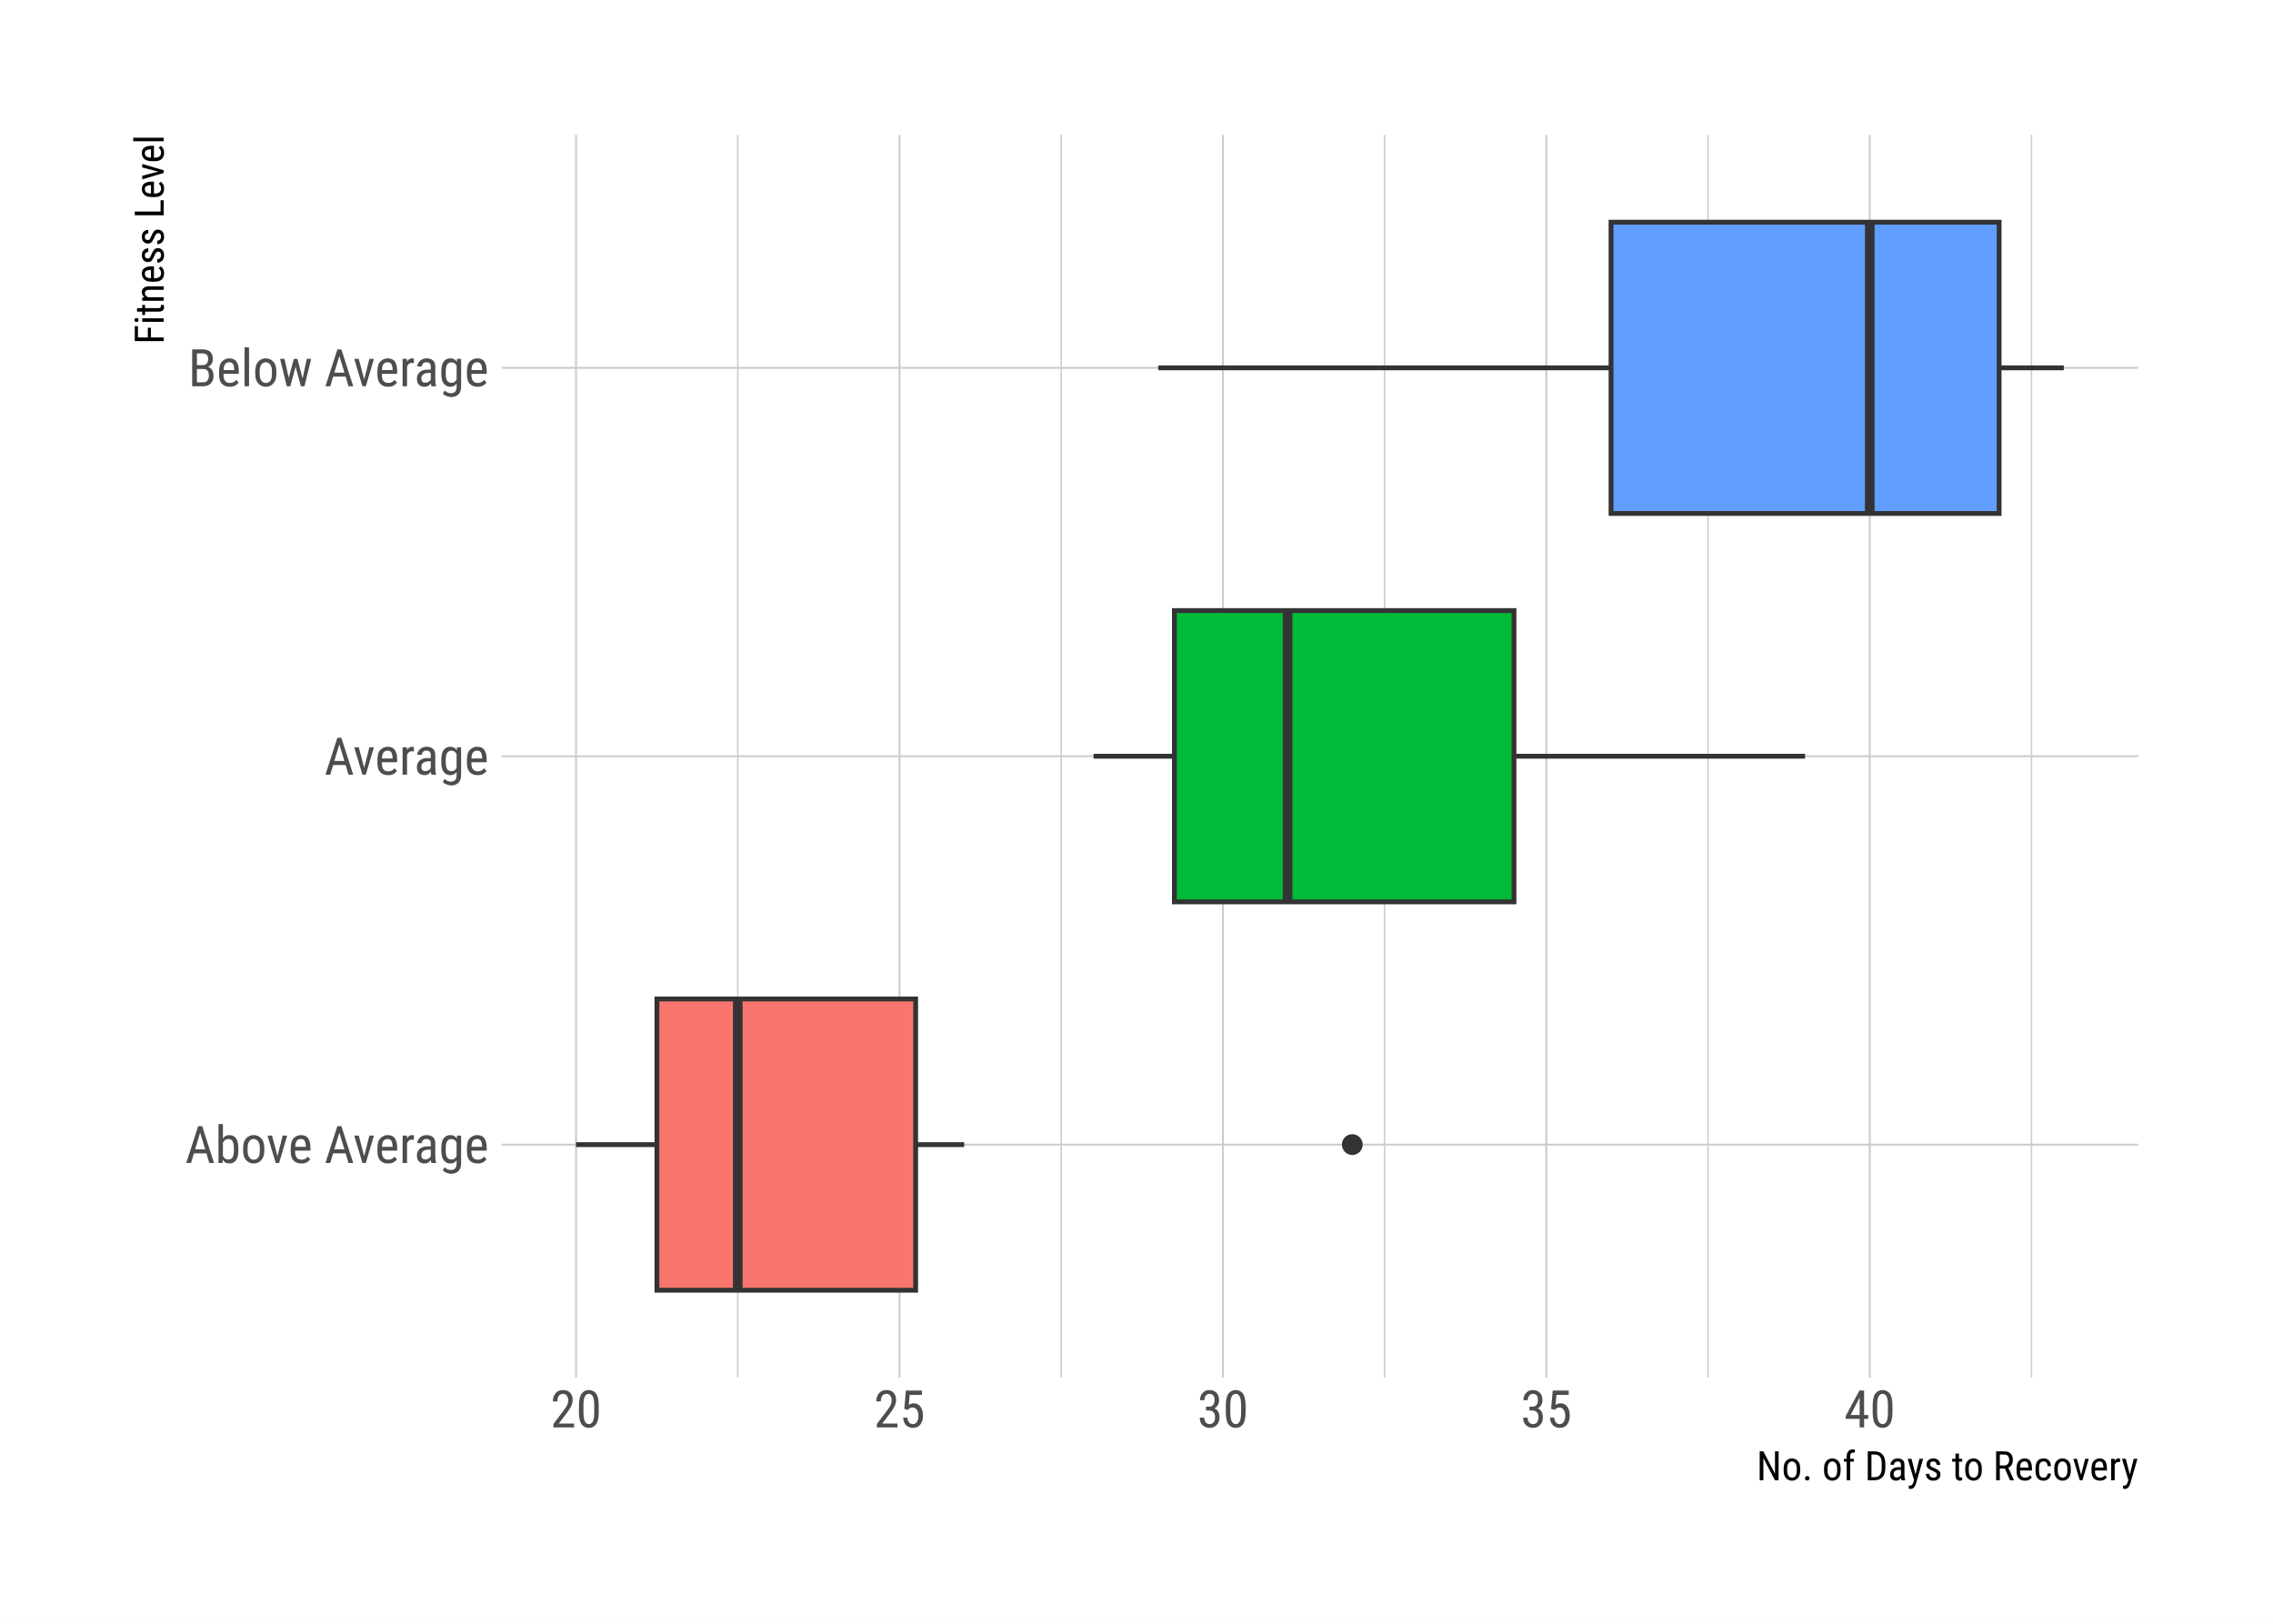
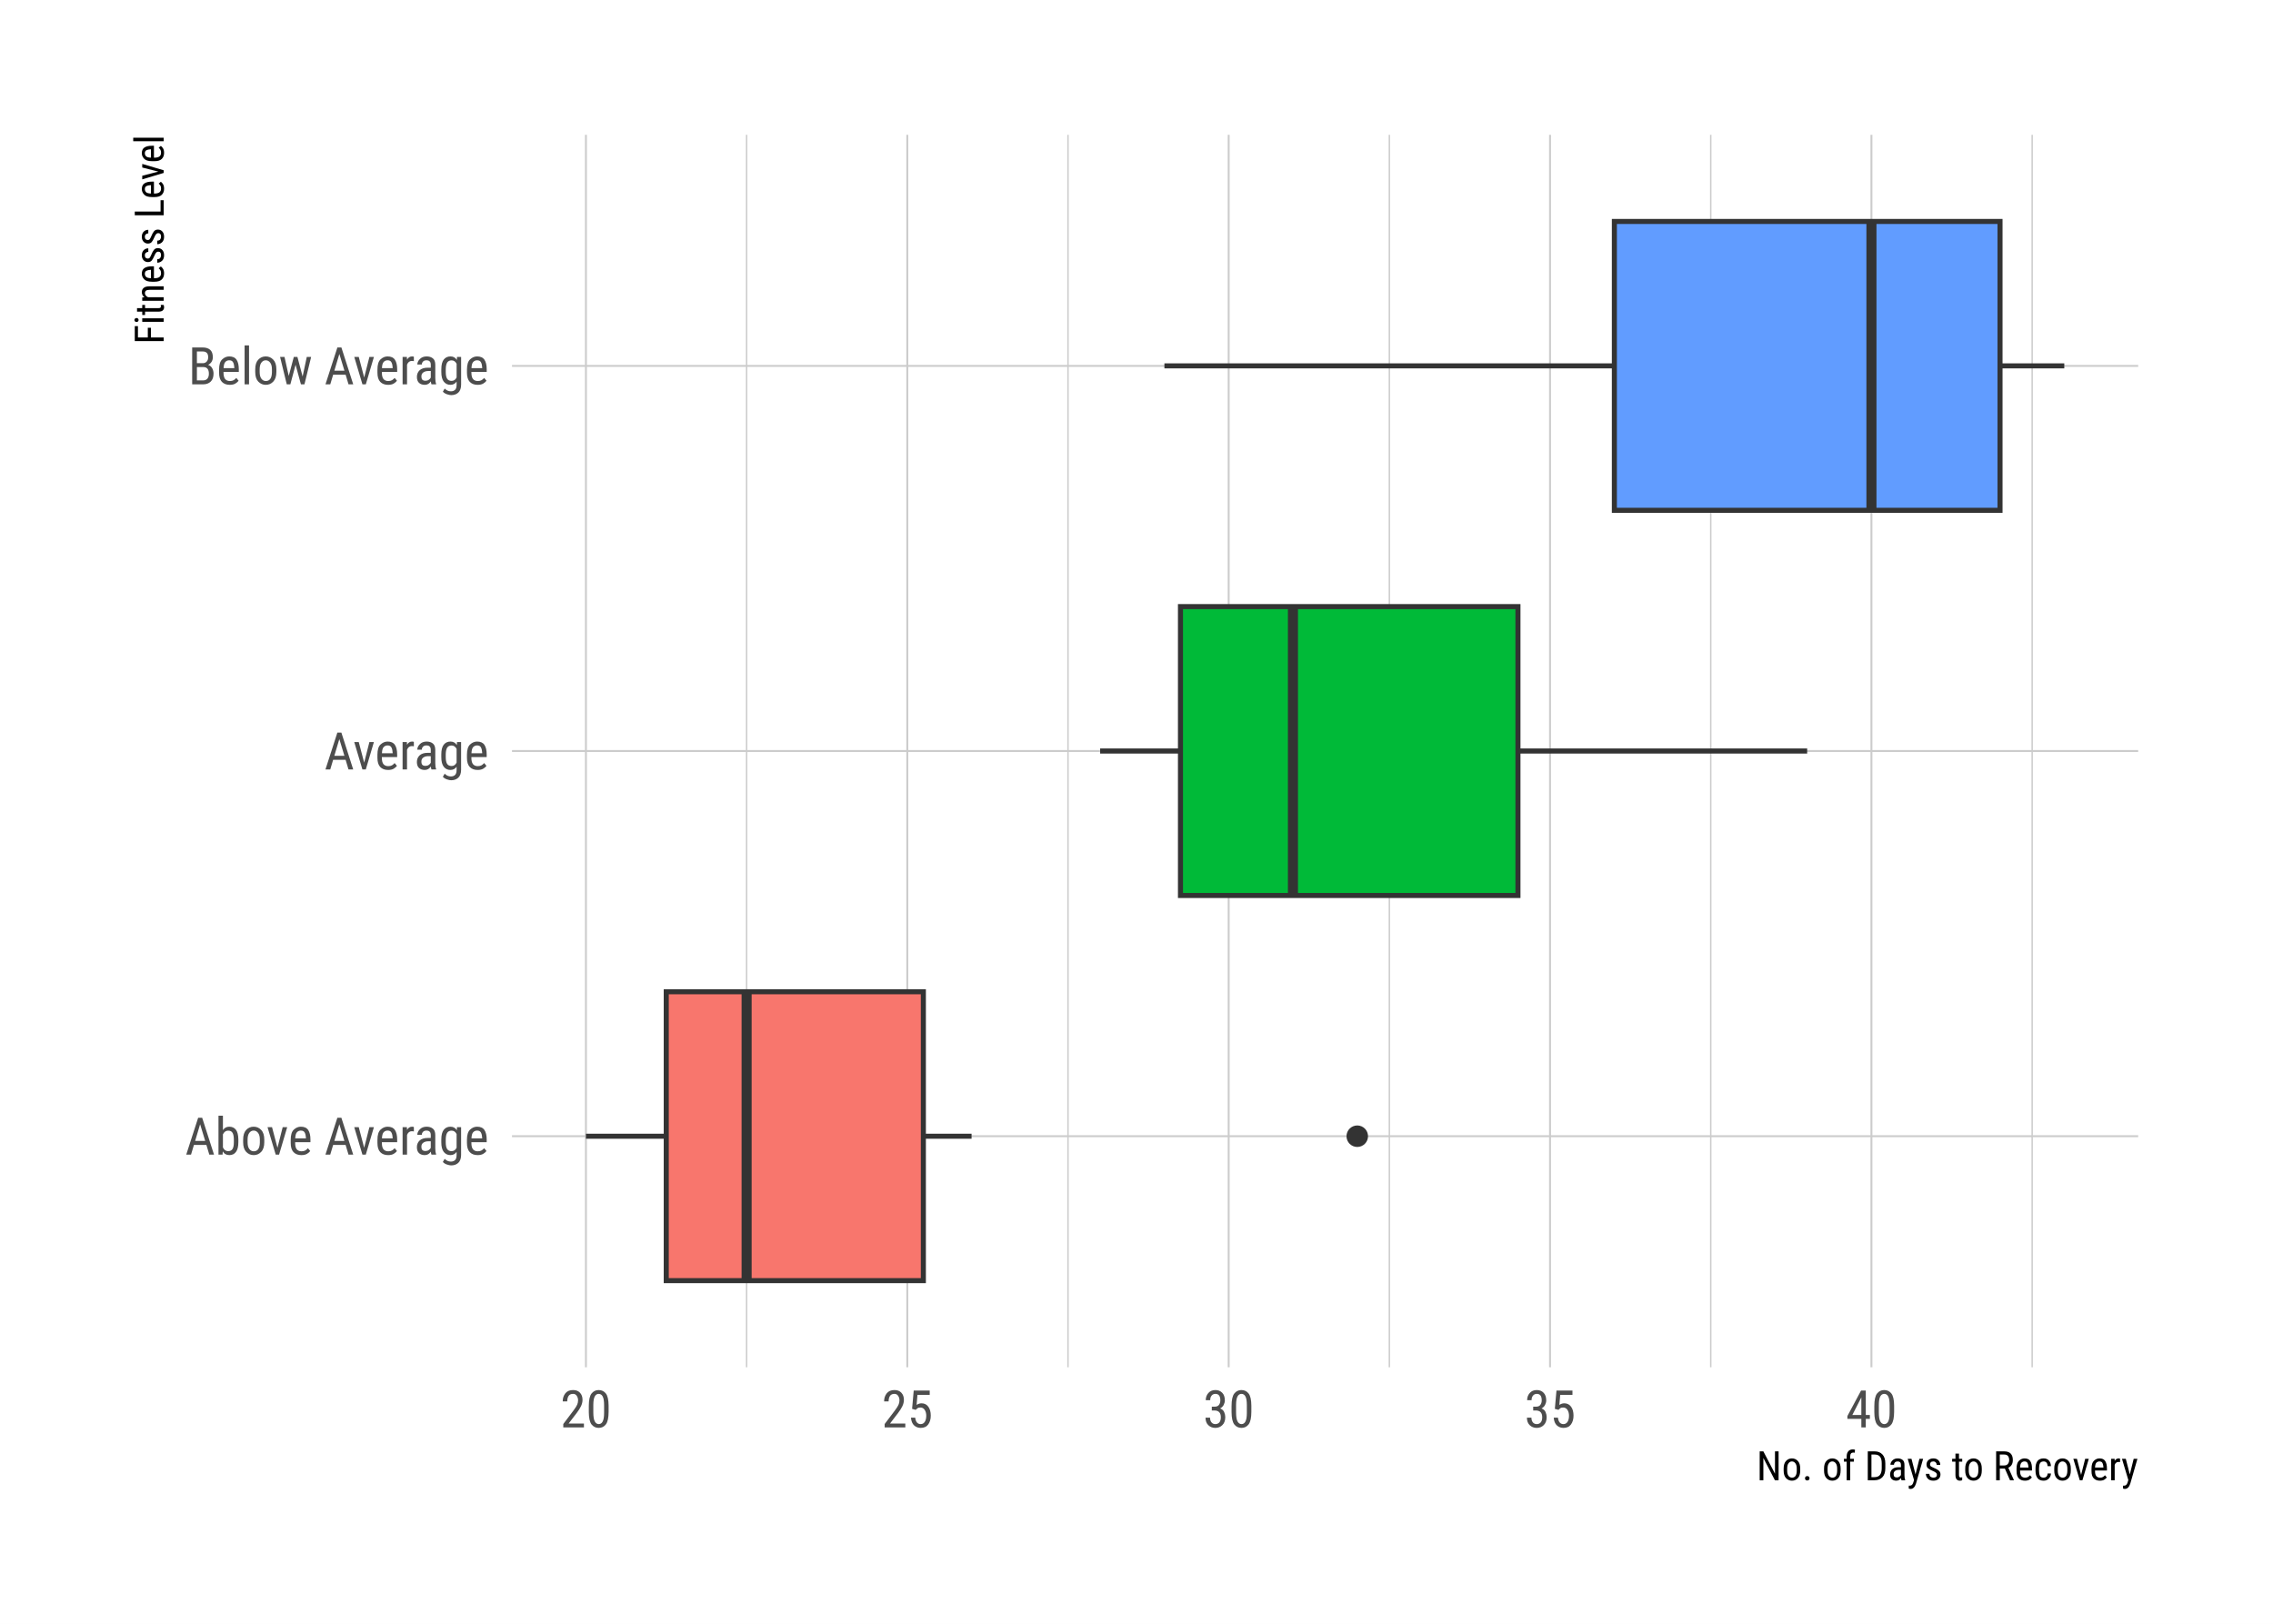
<svg xmlns="http://www.w3.org/2000/svg" width="504.00pt" height="360.00pt" viewBox="0 0 504.00 360.00">
  <g class="svglite">
    <defs>
      <style type="text/css">
    .svglite line, .svglite polyline, .svglite polygon, .svglite path, .svglite rect, .svglite circle {
      fill: none;
      stroke: #000000;
      stroke-linecap: round;
      stroke-linejoin: round;
      stroke-miterlimit: 10.00;
    }
    .svglite text {
      white-space: pre;
    }
    .svglite g.glyphgroup path {
      fill: inherit;
      stroke: none;
    }
  </style>
    </defs>
    <rect width="100%" height="100%" style="stroke: none; fill: #FFFFFF;" />
    <defs>
      <clipPath id="cpMC4wMHw1MDQuMDB8MC4wMHwzNjAuMDA=">
        <rect x="0.00" y="0.00" width="504.00" height="360.00" />
      </clipPath>
    </defs>
    <g clip-path="url(#cpMC4wMHw1MDQuMDB8MC4wMHwzNjAuMDA=)">
- </g>
+       <rect x="0.00" y="0.00" width="504.00" height="360.00" style="stroke-width: 1.12; stroke: none; fill: #FFFFFF;" />
+     </g>
    <defs>
-       <clipPath id="cpMTExLjI0fDQ3NC4xMXwyOS44OXwzMDUuNDM=">
-         <rect x="111.24" y="29.89" width="362.88" height="275.55" />
+       <clipPath id="cpMTEzLjUzfDQ3NC4xMXwyOS44OXwzMDMuMTQ=">
+         <rect x="113.53" y="29.89" width="360.58" height="273.25" />
      </clipPath>
    </defs>
-     <g clip-path="url(#cpMTExLjI0fDQ3NC4xMXwyOS44OXwzMDUuNDM=)">
-       <polyline points="163.59,305.43 163.59,29.89 " style="stroke-width: 0.32; stroke: #CCCCCC; stroke-linecap: butt;" />
-       <polyline points="235.30,305.43 235.30,29.89 " style="stroke-width: 0.32; stroke: #CCCCCC; stroke-linecap: butt;" />
-       <polyline points="307.02,305.43 307.02,29.89 " style="stroke-width: 0.32; stroke: #CCCCCC; stroke-linecap: butt;" />
-       <polyline points="378.73,305.43 378.73,29.89 " style="stroke-width: 0.32; stroke: #CCCCCC; stroke-linecap: butt;" />
-       <polyline points="450.45,305.43 450.45,29.89 " style="stroke-width: 0.32; stroke: #CCCCCC; stroke-linecap: butt;" />
-       <polyline points="111.24,253.77 474.11,253.77 " style="stroke-width: 0.43; stroke: #CCCCCC; stroke-linecap: butt;" />
-       <polyline points="111.24,167.66 474.11,167.66 " style="stroke-width: 0.43; stroke: #CCCCCC; stroke-linecap: butt;" />
-       <polyline points="111.24,81.55 474.11,81.55 " style="stroke-width: 0.43; stroke: #CCCCCC; stroke-linecap: butt;" />
-       <polyline points="127.73,305.43 127.73,29.89 " style="stroke-width: 0.43; stroke: #CCCCCC; stroke-linecap: butt;" />
-       <polyline points="199.45,305.43 199.45,29.89 " style="stroke-width: 0.43; stroke: #CCCCCC; stroke-linecap: butt;" />
-       <polyline points="271.16,305.43 271.16,29.89 " style="stroke-width: 0.43; stroke: #CCCCCC; stroke-linecap: butt;" />
-       <polyline points="342.87,305.43 342.87,29.89 " style="stroke-width: 0.43; stroke: #CCCCCC; stroke-linecap: butt;" />
-       <polyline points="414.59,305.43 414.59,29.89 " style="stroke-width: 0.43; stroke: #CCCCCC; stroke-linecap: butt;" />
-       <circle cx="299.85" cy="253.77" r="1.95" style="stroke-width: 0.71; stroke: #333333; fill: #333333;" />
-       <line x1="203.03" y1="253.77" x2="213.79" y2="253.77" style="stroke-width: 1.07; stroke: #333333; stroke-linecap: butt;" />
-       <line x1="145.66" y1="253.77" x2="127.73" y2="253.77" style="stroke-width: 1.07; stroke: #333333; stroke-linecap: butt;" />
-       <polygon points="203.03,286.06 145.66,286.06 145.66,221.48 203.03,221.48 203.03,286.06 " style="stroke-width: 1.07; stroke: #333333; stroke-linecap: butt; stroke-linejoin: miter; fill: #F8766D;" />
-       <line x1="163.59" y1="286.06" x2="163.59" y2="221.48" style="stroke-width: 2.13; stroke: #333333; stroke-linecap: butt; stroke-linejoin: miter;" />
-       <line x1="335.70" y1="167.66" x2="400.25" y2="167.66" style="stroke-width: 1.07; stroke: #333333; stroke-linecap: butt;" />
-       <line x1="260.40" y1="167.66" x2="242.47" y2="167.66" style="stroke-width: 1.07; stroke: #333333; stroke-linecap: butt;" />
-       <polygon points="335.70,199.95 260.40,199.95 260.40,135.37 335.70,135.37 335.70,199.95 " style="stroke-width: 1.07; stroke: #333333; stroke-linecap: butt; stroke-linejoin: miter; fill: #00BA38;" />
-       <line x1="285.50" y1="199.95" x2="285.50" y2="135.37" style="stroke-width: 2.13; stroke: #333333; stroke-linecap: butt; stroke-linejoin: miter;" />
-       <line x1="443.27" y1="81.55" x2="457.62" y2="81.55" style="stroke-width: 1.07; stroke: #333333; stroke-linecap: butt;" />
-       <line x1="357.22" y1="81.55" x2="256.82" y2="81.55" style="stroke-width: 1.07; stroke: #333333; stroke-linecap: butt;" />
-       <polygon points="443.27,113.84 357.22,113.84 357.22,49.26 443.27,49.26 443.27,113.84 " style="stroke-width: 1.07; stroke: #333333; stroke-linecap: butt; stroke-linejoin: miter; fill: #619CFF;" />
-       <line x1="414.59" y1="113.84" x2="414.59" y2="49.26" style="stroke-width: 2.13; stroke: #333333; stroke-linecap: butt; stroke-linejoin: miter;" />
+     <g clip-path="url(#cpMTEzLjUzfDQ3NC4xMXwyOS44OXwzMDMuMTQ=)">
+       <polyline points="165.55,303.14 165.55,29.89 " style="stroke-width: 0.32; stroke: #CCCCCC; stroke-linecap: butt;" />
+       <polyline points="236.81,303.14 236.81,29.89 " style="stroke-width: 0.32; stroke: #CCCCCC; stroke-linecap: butt;" />
+       <polyline points="308.07,303.14 308.07,29.89 " style="stroke-width: 0.32; stroke: #CCCCCC; stroke-linecap: butt;" />
+       <polyline points="379.33,303.14 379.33,29.89 " style="stroke-width: 0.32; stroke: #CCCCCC; stroke-linecap: butt;" />
+       <polyline points="450.60,303.14 450.60,29.89 " style="stroke-width: 0.32; stroke: #CCCCCC; stroke-linecap: butt;" />
+       <polyline points="113.53,251.91 474.11,251.91 " style="stroke-width: 0.43; stroke: #CCCCCC; stroke-linecap: butt;" />
+       <polyline points="113.53,166.51 474.11,166.51 " style="stroke-width: 0.43; stroke: #CCCCCC; stroke-linecap: butt;" />
+       <polyline points="113.53,81.12 474.11,81.12 " style="stroke-width: 0.43; stroke: #CCCCCC; stroke-linecap: butt;" />
+       <polyline points="129.92,303.14 129.92,29.89 " style="stroke-width: 0.43; stroke: #CCCCCC; stroke-linecap: butt;" />
+       <polyline points="201.18,303.14 201.18,29.89 " style="stroke-width: 0.43; stroke: #CCCCCC; stroke-linecap: butt;" />
+       <polyline points="272.44,303.14 272.44,29.89 " style="stroke-width: 0.43; stroke: #CCCCCC; stroke-linecap: butt;" />
+       <polyline points="343.70,303.14 343.70,29.89 " style="stroke-width: 0.43; stroke: #CCCCCC; stroke-linecap: butt;" />
+       <polyline points="414.96,303.14 414.96,29.89 " style="stroke-width: 0.43; stroke: #CCCCCC; stroke-linecap: butt;" />
+       <circle cx="300.95" cy="251.91" r="2.03" style="stroke-width: 0.71; stroke: #333333; fill: #333333;" />
+       <line x1="204.74" y1="251.91" x2="215.43" y2="251.91" style="stroke-width: 1.12; stroke: #333333; stroke-linecap: butt;" />
+       <line x1="147.73" y1="251.91" x2="129.92" y2="251.91" style="stroke-width: 1.12; stroke: #333333; stroke-linecap: butt;" />
+       <polygon points="204.74,283.93 147.73,283.93 147.73,219.88 204.74,219.88 204.74,283.93 " style="stroke-width: 1.12; stroke: #333333; stroke-linecap: butt; stroke-linejoin: miter; fill: #F8766D;" />
+       <line x1="165.55" y1="283.93" x2="165.55" y2="219.88" style="stroke-width: 2.23; stroke: #333333; stroke-linecap: butt; stroke-linejoin: miter;" />
+       <line x1="336.58" y1="166.51" x2="400.71" y2="166.51" style="stroke-width: 1.12; stroke: #333333; stroke-linecap: butt;" />
+       <line x1="261.75" y1="166.51" x2="243.94" y2="166.51" style="stroke-width: 1.12; stroke: #333333; stroke-linecap: butt;" />
+       <polygon points="336.58,198.54 261.75,198.54 261.75,134.49 336.58,134.49 336.58,198.54 " style="stroke-width: 1.12; stroke: #333333; stroke-linecap: butt; stroke-linejoin: miter; fill: #00BA38;" />
+       <line x1="286.69" y1="198.54" x2="286.69" y2="134.49" style="stroke-width: 2.23; stroke: #333333; stroke-linecap: butt; stroke-linejoin: miter;" />
+       <line x1="443.47" y1="81.12" x2="457.72" y2="81.12" style="stroke-width: 1.12; stroke: #333333; stroke-linecap: butt;" />
+       <line x1="357.96" y1="81.12" x2="258.19" y2="81.12" style="stroke-width: 1.12; stroke: #333333; stroke-linecap: butt;" />
+       <polygon points="443.47,113.14 357.96,113.14 357.96,49.10 443.47,49.10 443.47,113.14 " style="stroke-width: 1.12; stroke: #333333; stroke-linecap: butt; stroke-linejoin: miter; fill: #619CFF;" />
+       <line x1="414.96" y1="113.14" x2="414.96" y2="49.10" style="stroke-width: 2.23; stroke: #333333; stroke-linecap: butt; stroke-linejoin: miter;" />
    </g>
    <g clip-path="url(#cpMC4wMHw1MDQuMDB8MC4wMHwzNjAuMDA=)">
-       <text x="108.37" y="257.85" text-anchor="end" style="font-size: 11.50px;fill: #4D4D4D; font-family: &quot;Roboto Condensed&quot;;" textLength="67.30px" lengthAdjust="spacingAndGlyphs">Above Average</text>
-       <text x="108.37" y="171.75" text-anchor="end" style="font-size: 11.50px;fill: #4D4D4D; font-family: &quot;Roboto Condensed&quot;;" textLength="36.44px" lengthAdjust="spacingAndGlyphs">Average</text>
-       <text x="108.37" y="85.64" text-anchor="end" style="font-size: 11.50px;fill: #4D4D4D; font-family: &quot;Roboto Condensed&quot;;" textLength="66.61px" lengthAdjust="spacingAndGlyphs">Below Average</text>
-       <text x="127.73" y="316.47" text-anchor="middle" style="font-size: 11.50px;fill: #4D4D4D; font-family: &quot;Roboto Condensed&quot;;" textLength="11.34px" lengthAdjust="spacingAndGlyphs">20</text>
-       <text x="199.45" y="316.47" text-anchor="middle" style="font-size: 11.50px;fill: #4D4D4D; font-family: &quot;Roboto Condensed&quot;;" textLength="11.34px" lengthAdjust="spacingAndGlyphs">25</text>
-       <text x="271.16" y="316.47" text-anchor="middle" style="font-size: 11.50px;fill: #4D4D4D; font-family: &quot;Roboto Condensed&quot;;" textLength="11.34px" lengthAdjust="spacingAndGlyphs">30</text>
-       <text x="342.87" y="316.47" text-anchor="middle" style="font-size: 11.50px;fill: #4D4D4D; font-family: &quot;Roboto Condensed&quot;;" textLength="11.34px" lengthAdjust="spacingAndGlyphs">35</text>
-       <text x="414.59" y="316.47" text-anchor="middle" style="font-size: 11.50px;fill: #4D4D4D; font-family: &quot;Roboto Condensed&quot;;" textLength="11.34px" lengthAdjust="spacingAndGlyphs">40</text>
+       <text x="108.37" y="255.99" text-anchor="end" style="font-size: 11.50px;fill: #4D4D4D; font-family: &quot;Roboto Condensed&quot;;" textLength="67.30px" lengthAdjust="spacingAndGlyphs">Above Average</text>
+       <text x="108.37" y="170.60" text-anchor="end" style="font-size: 11.50px;fill: #4D4D4D; font-family: &quot;Roboto Condensed&quot;;" textLength="36.44px" lengthAdjust="spacingAndGlyphs">Average</text>
+       <text x="108.37" y="85.21" text-anchor="end" style="font-size: 11.50px;fill: #4D4D4D; font-family: &quot;Roboto Condensed&quot;;" textLength="66.61px" lengthAdjust="spacingAndGlyphs">Below Average</text>
+       <text x="129.92" y="316.47" text-anchor="middle" style="font-size: 11.50px;fill: #4D4D4D; font-family: &quot;Roboto Condensed&quot;;" textLength="11.34px" lengthAdjust="spacingAndGlyphs">20</text>
+       <text x="201.18" y="316.47" text-anchor="middle" style="font-size: 11.50px;fill: #4D4D4D; font-family: &quot;Roboto Condensed&quot;;" textLength="11.34px" lengthAdjust="spacingAndGlyphs">25</text>
+       <text x="272.44" y="316.47" text-anchor="middle" style="font-size: 11.50px;fill: #4D4D4D; font-family: &quot;Roboto Condensed&quot;;" textLength="11.34px" lengthAdjust="spacingAndGlyphs">30</text>
+       <text x="343.70" y="316.47" text-anchor="middle" style="font-size: 11.50px;fill: #4D4D4D; font-family: &quot;Roboto Condensed&quot;;" textLength="11.34px" lengthAdjust="spacingAndGlyphs">35</text>
+       <text x="414.96" y="316.47" text-anchor="middle" style="font-size: 11.50px;fill: #4D4D4D; font-family: &quot;Roboto Condensed&quot;;" textLength="11.34px" lengthAdjust="spacingAndGlyphs">40</text>
      <text x="474.11" y="328.19" text-anchor="end" style="font-size: 9.00px; font-family: &quot;Roboto Condensed&quot;;" textLength="84.56px" lengthAdjust="spacingAndGlyphs">No. of Days to Recovery</text>
      <text transform="translate(36.29,29.89) rotate(-90)" text-anchor="end" style="font-size: 9.00px; font-family: &quot;Roboto Condensed&quot;;" textLength="46.38px" lengthAdjust="spacingAndGlyphs">Fitness Level</text>
    </g>
  </g>
</svg>
